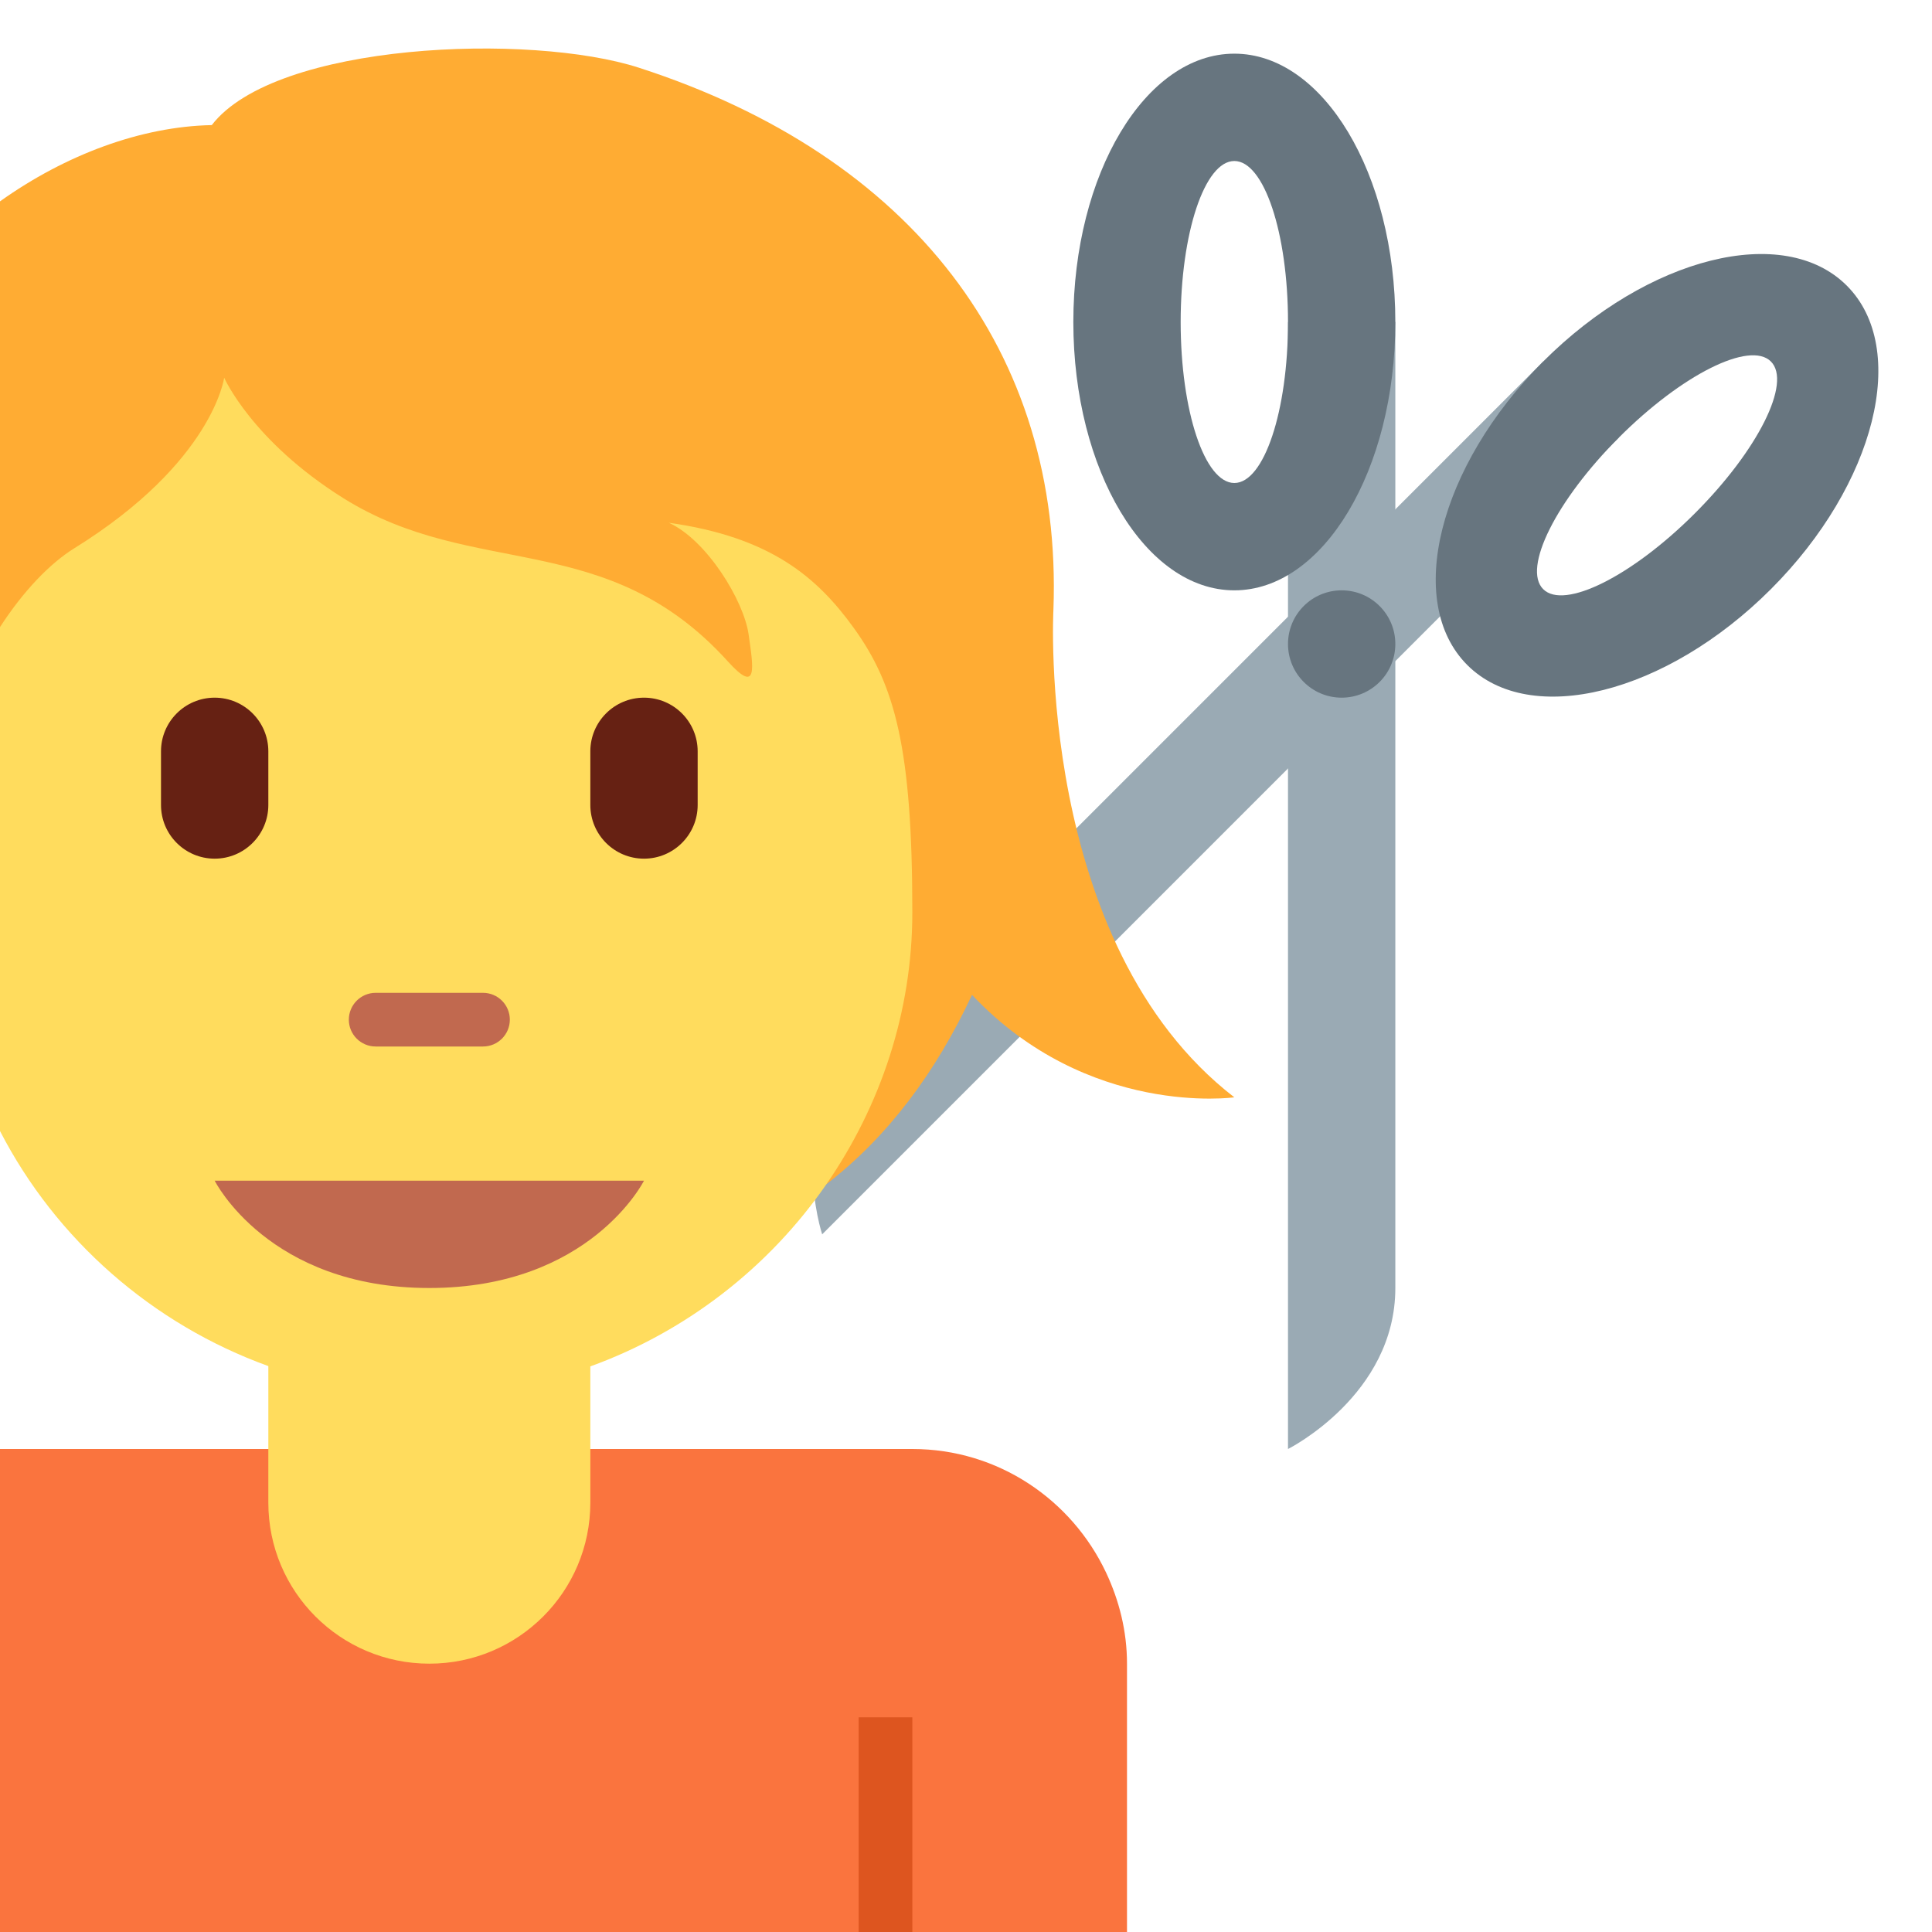
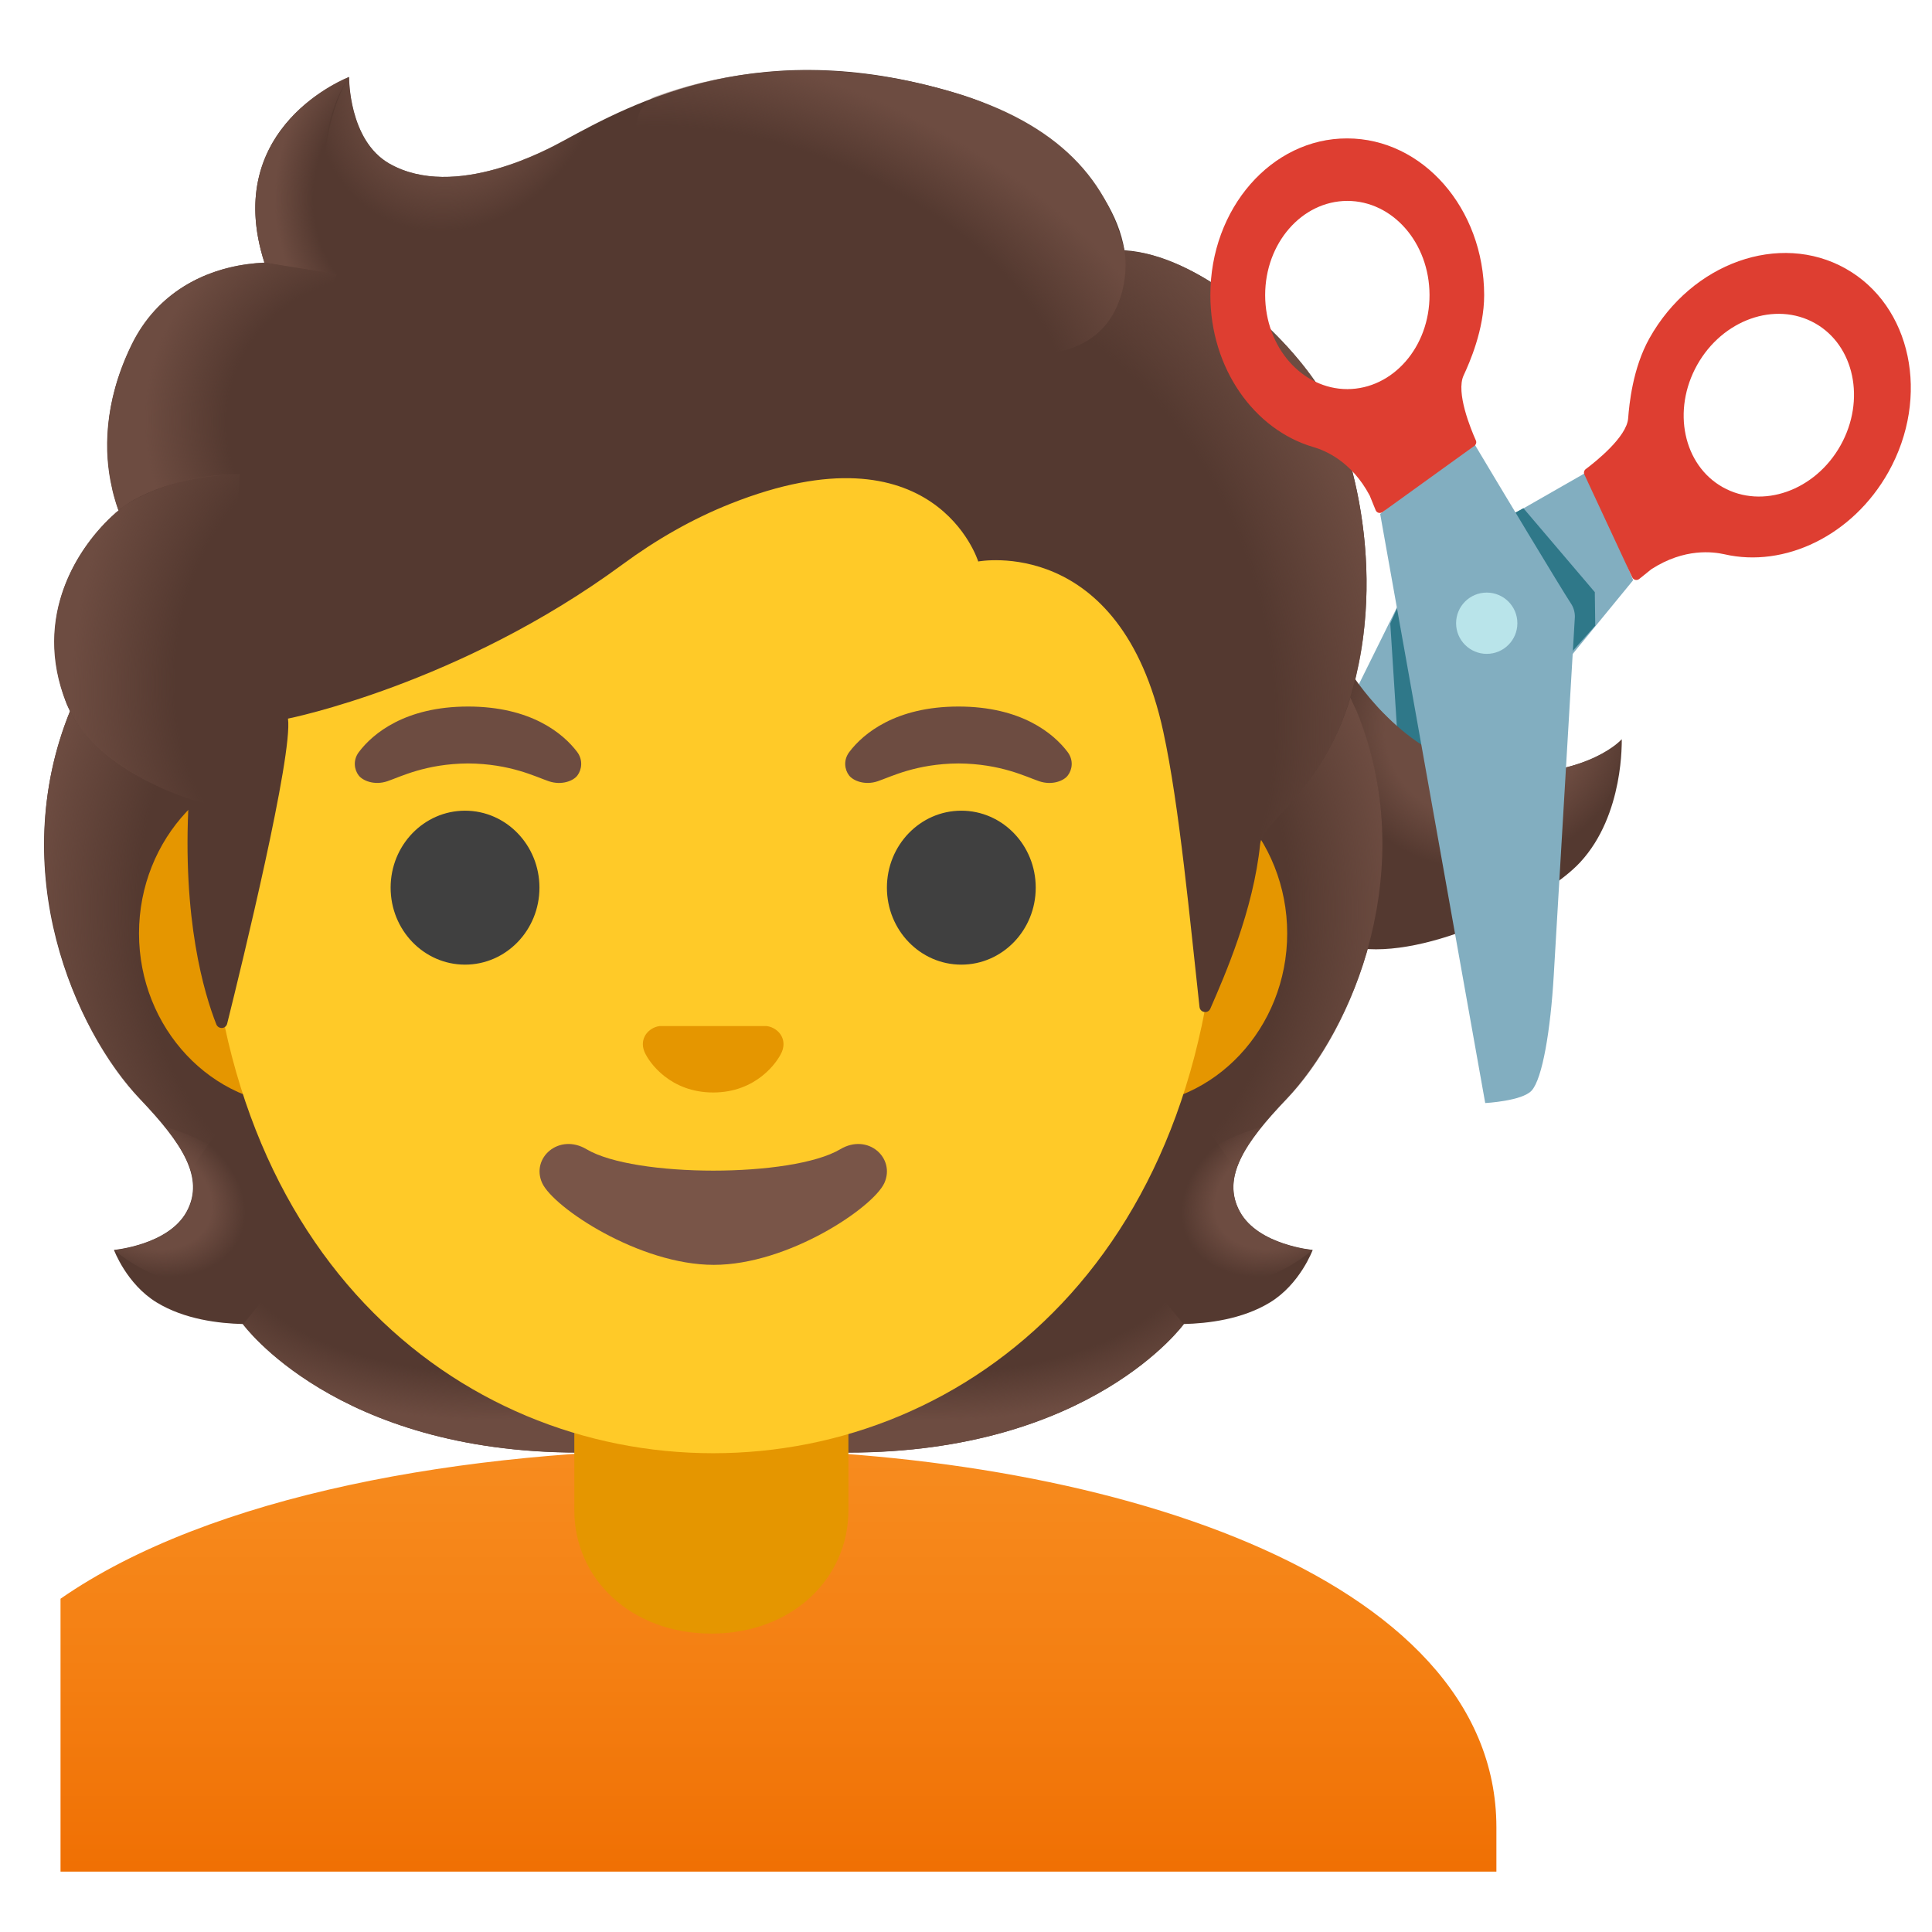
- <svg xmlns="http://www.w3.org/2000/svg" viewBox="0 0 36 36">
-   <path fill="#9AAAB4" d="M30.169 8.15L15.32 23s-.707-2.121.707-3.535L28.755 6.736l1.414 1.414z" />
-   <path fill="#67757F" d="M28.755 6.736c-1.952 1.953-2.586 4.484-1.414 5.656s3.705.539 5.657-1.414c1.952-1.952 2.586-4.484 1.414-5.656-1.172-1.172-3.704-.539-5.657 1.414zm1.414 1.414c1.172-1.172 2.438-1.805 2.829-1.414.392.391-.243 1.656-1.415 2.828-1.171 1.172-2.437 1.805-2.828 1.414-.391-.39.243-1.656 1.414-2.828z" />
-   <path fill="#FFAC33" d="M19.629 11.361c.178-4.812-2.645-8.456-7.723-10.099-2.02-.654-6.772-.475-7.96 1.069C2.632 2.357 1.224 2.88 0 3.752V12l15.399 10.066c1.147-.887 2.038-2.083 2.713-3.528C20.273 20.831 23 20.447 23 20.447c-3.709-2.863-3.371-9.086-3.371-9.086z" />
-   <path fill="#FA743E" d="M20.61 29.303C19.97 27.946 18.6 27 17 27H0v9h21v-5c0-.609-.147-1.18-.39-1.697z" />
-   <path fill="#DD551F" d="M16 32h1v4h-1z" />
-   <path fill="#FFDC5D" d="M15.909 11.701c-.677-.938-1.544-1.693-3.445-1.96.713.327 1.396 1.455 1.485 2.079.089.624.178 1.129-.386.505C11.302 9.826 8.84 10.81 6.4 9.284 4.695 8.217 4.177 7.038 4.177 7.038s-.208 1.574-2.792 3.178c-.452.28-.947.792-1.385 1.469v9.39c1.042 2.02 2.834 3.598 5 4.38V28c0 1.657 1.343 3 3 3s3-1.343 3-3v-2.539c1.795-.651 3.333-1.852 4.399-3.395C16.406 20.608 17 18.857 17 17c0-3.041-.318-4.229-1.091-5.299z" />
-   <path fill="#C1694F" d="M12 22H4s1 2 4 2 4-2 4-2zm-3-2.5H7c-.276 0-.5-.224-.5-.5s.224-.5.5-.5h2c.276 0 .5.224.5.5s-.224.5-.5.5z" />
-   <path fill="#662113" d="M4 16c-.552 0-1-.448-1-1v-1c0-.552.448-1 1-1s1 .448 1 1v1c0 .552-.448 1-1 1zm8 0c-.552 0-1-.448-1-1v-1c0-.552.448-1 1-1s1 .448 1 1v1c0 .552-.448 1-1 1z" />
-   <path fill="#9AAAB4" d="M24 6v21s2-1 2-3V6h-2z" />
-   <circle fill="#67757F" cx="25" cy="12" r="1" />
-   <path fill="#67757F" d="M23 1c-1.657 0-3 2.239-3 5s1.343 5 3 5 3-2.239 3-5-1.343-5-3-5zm0 8c-.553 0-1-1.343-1-3s.447-3 1-3 1 1.343 1 3-.447 3-1 3z" />
+ <svg xmlns="http://www.w3.org/2000/svg" version="1.1" id="Layer_1" x="0px" y="0px" viewBox="0 0 128 128" style="enable-background:new 0 0 128 128;" xml:space="preserve">
+   <g>
+     <g>
+       <g>
+         <path style="fill:#82AEC0;" d="M82.86,69.35l25.34-30.91l-2.95-7.23c-3.14,1.8-9.96,5.71-10.99,6.24     c-0.27,0.14-0.49,0.36-0.64,0.63c0,0-10.12,20.43-11.57,23.42c-1.58,3.25-1.72,4.6-1.47,5.64C80.8,68.05,82.86,69.35,82.86,69.35     z" />
+       </g>
+     </g>
+     <path style="fill:#DE3E31;" d="M122.27,17.79c-4.37-2.45-10.19-0.38-12.99,4.62c-1.12,2-1.34,4.4-1.41,5.3   c-0.09,1.24-2.16,2.88-2.81,3.37c-0.11,0.08-0.15,0.24-0.09,0.36l3.17,6.81c0.08,0.18,0.31,0.23,0.46,0.11l0.81-0.65   c2.2-1.42,4.1-1.15,4.83-0.99c3.98,0.92,8.5-1.22,10.87-5.44C127.91,26.28,126.64,20.24,122.27,17.79z M114.14,32.28   c-2.62-1.47-3.38-5.1-1.7-8.1s5.17-4.24,7.8-2.77c2.62,1.47,3.38,5.1,1.7,8.1S116.76,33.75,114.14,32.28z" />
+     <circle style="fill:#B9E4EA;" cx="98.5" cy="41.31" r="2.03" />
+     <circle style="fill:#B9E4EA;" cx="98.5" cy="41.31" r="2.03" />
+   </g>
+   <path style="fill:#2F7889;" d="M94.94,39.29c-0.02,0.05-2.34,0.92-2.34,0.92l-0.49,1.1l0.54,8.47l2.92,1.05L94.94,39.29z" />
+   <polygon style="fill:#2F7889;" points="99.75,34.31 100.93,33.67 105.66,39.23 105.69,41.45 101.98,45.61 " />
+   <g id="hairGroup_11_">
+     <path id="hair_17_" style="fill:#543930;" d="M104.68,57.14c-2.33,2.51-10.15,6.48-14.93,5.64l-4.46-13.52l4.32-4.52   c0,0,4.28,6.71,10.08,6.62c5.8-0.1,7.75-2.38,7.75-2.38S107.63,53.97,104.68,57.14z" />
+     <radialGradient id="SVGID_1_" cx="-254.076" cy="159.981" r="7.454" gradientTransform="matrix(-0.427 1.2847 -1.2947 -0.3273 197.1228 426.4656)" gradientUnits="userSpaceOnUse">
+       <stop offset="0.663" style="stop-color:#6D4C41" />
+       <stop offset="1" style="stop-color:#6D4C41;stop-opacity:0" />
+     </radialGradient>
+     <path style="fill:url(#SVGID_1_);" d="M98.08,58.28c-14.84,0.72-8.69-13.87-8.69-13.87s3.26,5.4,8.28,6.41   c6.83,1.37,9.79-1.84,9.79-1.84S107.25,58.05,98.08,58.28z" />
+     <path id="hair_16_" style="fill:#543930;" d="M82.15,80.28c-1.25-2.27,0.34-4.58,3.06-7.44c4.31-4.54,9-15.07,4.64-25.76   c0.03-0.06-0.86-1.86-0.83-1.92l-1.79-0.09c-0.57-0.08-20.26-0.12-39.97-0.12s-39.4,0.04-39.97,0.12c0,0-2.65,1.95-2.63,2.01   C0.3,57.77,4.99,68.3,9.3,72.84c2.71,2.86,4.3,5.17,3.06,7.44c-1.21,2.21-4.81,2.53-4.81,2.53s0.83,2.26,2.83,3.48   c1.85,1.13,4.13,1.39,5.7,1.43c0,0,6.15,8.51,22.23,8.51l8.95,0l8.95,0c16.08,0,22.23-8.51,22.23-8.51c1.57-0.04,3.85-0.3,5.7-1.43   c2-1.22,2.83-3.48,2.83-3.48S83.36,82.49,82.15,80.28z" />
+     <g id="hairHighlights_11_">
+       <radialGradient id="SVGID_2_" cx="116.388" cy="44.379" r="23.419" gradientTransform="matrix(1 0 0 0.4912 -54.5551 60.7855)" gradientUnits="userSpaceOnUse">
+         <stop offset="0.728" style="stop-color:#6D4C41;stop-opacity:0" />
+         <stop offset="1" style="stop-color:#6D4C41" />
+       </radialGradient>
+       <path style="fill:url(#SVGID_2_);" d="M47.24,96.23v-9.44l28.57-2.26l2.6,3.2c0,0-6.15,8.51-22.23,8.51L47.24,96.23z" />
+       <radialGradient id="SVGID_3_" cx="94.805" cy="51.689" r="6.921" gradientTransform="matrix(-0.9057 0.4238 -0.3144 -0.6719 187.0178 73.6514)" gradientUnits="userSpaceOnUse">
+         <stop offset="0.663" style="stop-color:#6D4C41" />
+         <stop offset="1" style="stop-color:#6D4C41;stop-opacity:0" />
+       </radialGradient>
+       <path style="fill:url(#SVGID_3_);" d="M78.35,83.6c-4.28-6.5,5.21-8.93,5.21-8.93s0.01,0.01,0.01,0.01    c-1.65,2.05-2.4,3.84-1.43,5.61c1.21,2.21,4.81,2.53,4.81,2.53S82.04,87.17,78.35,83.6z" />
+       <radialGradient id="SVGID_4_" cx="113.331" cy="68.369" r="30.399" gradientTransform="matrix(-0.0746 -0.9972 0.8311 -0.0622 18.5985 176.7923)" gradientUnits="userSpaceOnUse">
+         <stop offset="0.725" style="stop-color:#6D4C41;stop-opacity:0" />
+         <stop offset="1" style="stop-color:#6D4C41" />
+       </radialGradient>
+       <path style="fill:url(#SVGID_4_);" d="M89.87,47.08c4.25,10.35-0.22,21.01-4.41,25.51c-0.57,0.62-3.01,3.01-3.57,4.92    c0,0-9.54-13.31-12.39-21.13c-0.57-1.58-1.1-3.2-1.17-4.88c-0.05-1.26,0.14-2.76,0.87-3.83c0.89-1.31,20.16-1.7,20.16-1.7    C89.36,45.99,89.87,47.08,89.87,47.08z" />
+       <radialGradient id="SVGID_5_" cx="29.483" cy="70.762" r="30.399" gradientTransform="matrix(0.0746 -0.9972 -0.8311 -0.0622 84.1694 93.3268)" gradientUnits="userSpaceOnUse">
+         <stop offset="0.725" style="stop-color:#6D4C41;stop-opacity:0" />
+         <stop offset="1" style="stop-color:#6D4C41" />
+       </radialGradient>
+       <path style="fill:url(#SVGID_5_);" d="M4.65,47.08C0.41,57.44,4.88,68.09,9.06,72.59c0.57,0.62,3.01,3.01,3.57,4.92    c0,0,9.54-13.31,12.39-21.13c0.58-1.58,1.1-3.2,1.17-4.88c0.05-1.26-0.14-2.76-0.87-3.83c-0.89-1.31-1.93-0.96-3.44-0.96    c-2.88,0-15.49-0.74-16.47-0.74C5.42,45.99,4.65,47.08,4.65,47.08z" />
+       <radialGradient id="SVGID_6_" cx="34.689" cy="44.379" r="23.419" gradientTransform="matrix(-1 0 0 0.4912 67.3783 60.7855)" gradientUnits="userSpaceOnUse">
+         <stop offset="0.728" style="stop-color:#6D4C41;stop-opacity:0" />
+         <stop offset="1" style="stop-color:#6D4C41" />
+       </radialGradient>
+       <path style="fill:url(#SVGID_6_);" d="M47.28,96.23v-9.44l-28.57-2.26l-2.6,3.2c0,0,6.15,8.51,22.23,8.51L47.28,96.23z" />
+       <radialGradient id="SVGID_7_" cx="9.294" cy="50.547" r="6.921" gradientTransform="matrix(0.9057 0.4238 0.3144 -0.6719 -14.6857 109.1245)" gradientUnits="userSpaceOnUse">
+         <stop offset="0.663" style="stop-color:#6D4C41" />
+         <stop offset="1" style="stop-color:#6D4C41;stop-opacity:0" />
+       </radialGradient>
+       <path style="fill:url(#SVGID_7_);" d="M16.17,83.6c4.28-6.5-5.21-8.93-5.21-8.93s-0.01,0.01-0.01,0.01    c1.65,2.05,2.4,3.84,1.43,5.61c-1.21,2.21-4.81,2.53-4.81,2.53S12.48,87.17,16.17,83.6z" />
+     </g>
+   </g>
+   <g id="shirt_5_">
+     <linearGradient id="SVGID_8_" gradientUnits="userSpaceOnUse" x1="51.567" y1="34.482" x2="51.567" y2="2.805" gradientTransform="matrix(1 0 0 -1 0 130)">
+       <stop offset="0" style="stop-color:#F78C1F" />
+       <stop offset="0.482" style="stop-color:#F47F12" />
+       <stop offset="1" style="stop-color:#EF6C00" />
+     </linearGradient>
+     <path style="fill:url(#SVGID_8_);" d="M47.27,96c-0.04,0-0.09,0-0.13,0c-16.4,0.02-33.22,3.04-43.13,9.92v1.94v1.84V124h92.13h1.5   h1.5v-2.94C99.13,104.3,72.87,96,47.27,96z" />
+   </g>
+   <path id="neck" style="fill:#E59600;" d="M38.05,90.08v9.98c0,4.51,3.72,8.17,9.08,8.17s9.08-3.66,9.08-8.17v-9.98L38.05,90.08z" />
+   <path id="ears" style="fill:#E59600;" d="M74.58,50.43H19.92c-5.89,0-10.71,5.14-10.71,11.41s4.82,11.41,10.71,11.41h54.65  c5.89,0,10.71-5.14,10.71-11.41S80.47,50.43,74.58,50.43z" />
+   <path id="head_5_" style="fill:#FFCA28;" d="M47.25,11.07L47.25,11.07L47.25,11.07c-17.4,0-33.52,18.61-33.52,45.4  c0,26.64,16.61,39.81,33.52,39.81S80.77,83.1,80.77,56.46C80.77,29.68,64.65,11.07,47.25,11.07z" />
+   <path id="mouth_5_" style="fill:#795548;" d="M55.67,76.14c-3.19,1.89-13.63,1.89-16.81,0c-1.83-1.09-3.7,0.58-2.94,2.24  c0.75,1.63,6.44,5.42,11.37,5.42s10.55-3.79,11.3-5.42C59.34,76.72,57.5,75.05,55.67,76.14z" />
+   <path id="nose_5_" style="fill:#E59600;" d="M51.11,68.06c-0.11-0.04-0.21-0.07-0.32-0.08h-7.08c-0.11,0.01-0.22,0.04-0.32,0.08  c-0.64,0.26-0.99,0.92-0.69,1.63c0.3,0.71,1.71,2.69,4.55,2.69s4.25-1.99,4.55-2.69C52.1,68.98,51.75,68.32,51.11,68.06z" />
+   <g id="eyes_5_">
+     <ellipse style="fill:#404040;" cx="30.81" cy="58.81" rx="4.93" ry="5.1" />
+     <ellipse style="fill:#404040;" cx="63.69" cy="58.81" rx="4.93" ry="5.1" />
+   </g>
+   <g id="eyebrows_5_">
+     <path style="fill:#6D4C41;" d="M38.24,49.82c-0.93-1.23-3.07-3.01-7.23-3.01s-6.31,1.79-7.23,3.01c-0.41,0.54-0.31,1.17-0.02,1.55   c0.26,0.35,1.04,0.68,1.9,0.39c0.86-0.29,2.54-1.16,5.35-1.18c2.81,0.02,4.49,0.89,5.35,1.18c0.86,0.29,1.64-0.03,1.9-0.39   C38.54,50.99,38.64,50.36,38.24,49.82z" />
+     <path style="fill:#6D4C41;" d="M70.73,49.82c-0.93-1.23-3.07-3.01-7.23-3.01s-6.31,1.79-7.23,3.01c-0.41,0.54-0.31,1.17-0.02,1.55   c0.26,0.35,1.04,0.68,1.9,0.39s2.54-1.16,5.35-1.18c2.81,0.02,4.49,0.89,5.35,1.18c0.86,0.29,1.64-0.03,1.9-0.39   C71.04,50.99,71.14,50.36,70.73,49.82z" />
+   </g>
+   <g id="hairGroup_10_">
+     <path id="hair_15_" style="fill:#543930;" d="M87.32,25.55c-2.44-3.69-7.91-8.64-12.82-8.97c-0.79-4.72-5.84-8.72-10.73-10.27   C50.54,2.12,41.93,6.81,37.31,9.34c-0.96,0.52-7.17,3.97-11.51,1.5c-2.72-1.55-2.67-5.74-2.67-5.74s-8.52,3.25-5.61,12.3   c-2.93,0.12-6.77,1.36-8.8,5.47c-2.42,4.9-1.56,8.99-0.86,10.95c-2.52,2.14-5.69,6.69-3.52,12.6c1.64,4.45,8.17,6.5,8.17,6.5   c-0.46,8.01,1.03,12.94,1.82,14.94c0.14,0.35,0.63,0.32,0.72-0.04c0.99-3.97,4.36-17.8,4.03-20.21c0,0,11.34-2.25,22.17-10.22   c2.2-1.62,4.59-3,7.13-4.01c13.59-5.41,16.43,3.82,16.43,3.82s9.42-1.81,12.26,11.27c1.07,4.9,1.79,12.75,2.4,18.24   c0.04,0.39,0.57,0.47,0.72,0.11c0.95-2.18,2.85-6.5,3.3-10.91c0.16-1.55,4.34-3.6,6.14-10.26C92.04,36.75,89.09,28.22,87.32,25.55z   " />
+     <g id="hairHighlights_10_">
+       <radialGradient id="SVGID_9_" cx="65.01" cy="84.644" r="35.633" gradientTransform="matrix(0.3076 0.9515 0.706 -0.2282 -14.4879 0.9455)" gradientUnits="userSpaceOnUse">
+         <stop offset="0.699" style="stop-color:#6D4C41;stop-opacity:0" />
+         <stop offset="1" style="stop-color:#6D4C41" />
+       </radialGradient>
+       <path style="fill:url(#SVGID_9_);" d="M83.47,55.94c0.16-1.55,4.34-3.6,6.14-10.26c0.19-0.71,0.35-1.43,0.5-2.15    c1.46-8.09-1.16-15.52-2.79-17.98c-2.26-3.41-7.1-7.89-11.69-8.81c-0.4-0.05-0.79-0.1-1.16-0.12c0,0,0.33,2.15-0.54,3.86    c-1.12,2.22-3.41,2.75-3.41,2.75C82.49,35.2,81.64,45.22,83.47,55.94z" />
+       <radialGradient id="SVGID_10_" cx="30.176" cy="124.71" r="9.343" gradientTransform="matrix(0.8813 0.4726 0.5603 -1.045 -65.9385 120.6962)" gradientUnits="userSpaceOnUse">
+         <stop offset="0.58" style="stop-color:#6D4C41" />
+         <stop offset="1" style="stop-color:#6D4C41;stop-opacity:0" />
+       </radialGradient>
+       <path style="fill:url(#SVGID_10_);" d="M40.2,7.83c-1.1,0.53-2.06,1.06-2.9,1.51c-0.96,0.52-7.17,3.97-11.51,1.5    c-2.67-1.52-2.67-5.58-2.67-5.72c-1.23,1.57-4.95,12.78,5.93,13.53c4.69,0.32,7.58-3.77,9.3-7.23    C38.97,10.15,39.94,8.32,40.2,7.83z" />
+       <radialGradient id="SVGID_11_" cx="169.345" cy="48.102" r="28.721" gradientTransform="matrix(-0.9378 -0.3944 -0.2182 0.5285 220.7185 62.9707)" gradientUnits="userSpaceOnUse">
+         <stop offset="0.699" style="stop-color:#6D4C41;stop-opacity:0" />
+         <stop offset="1" style="stop-color:#6D4C41" />
+       </radialGradient>
+       <path style="fill:url(#SVGID_11_);" d="M62.41,5.9c7.32,1.98,10.89,5.71,12.08,10.68c0.35,1.46,0.77,15.08-25.23-0.4    c-9.67-5.76-7.03-9.36-5.9-9.77C47.78,4.82,54.21,3.68,62.41,5.9z" />
+       <radialGradient id="SVGID_12_" cx="26.779" cy="116.659" r="8.575" gradientTransform="matrix(1 0 0 -1.2233 0 155.8677)" gradientUnits="userSpaceOnUse">
+         <stop offset="0.702" style="stop-color:#6D4C41;stop-opacity:0" />
+         <stop offset="1" style="stop-color:#6D4C41" />
+       </radialGradient>
+       <path style="fill:url(#SVGID_12_);" d="M23.09,5.11c-0.01,0.01-0.03,0.01-0.06,0.03c0,0,0,0,0,0c-0.93,0.39-8.24,3.78-5.51,12.26    l7.78,1.25C18.41,11.66,23.12,5.1,23.12,5.1S23.1,5.11,23.09,5.11z" />
+       <radialGradient id="SVGID_13_" cx="27.825" cy="99.95" r="16.083" gradientTransform="matrix(-0.9657 -0.2598 -0.2432 0.9037 76.7769 -54.8)" gradientUnits="userSpaceOnUse">
+         <stop offset="0.66" style="stop-color:#6D4C41;stop-opacity:0" />
+         <stop offset="1" style="stop-color:#6D4C41" />
+       </radialGradient>
+       <path style="fill:url(#SVGID_13_);" d="M22.32,18.17l-4.81-0.77c-0.19,0-0.83,0.06-1.18,0.11c-2.71,0.38-5.9,1.78-7.63,5.36    c-1.86,3.86-1.81,7.17-1.3,9.38c0.14,0.74,0.45,1.58,0.45,1.58s2.38-2.26,8.05-2.41L22.32,18.17z" />
+       <radialGradient id="SVGID_14_" cx="21.657" cy="85.782" r="16.886" gradientTransform="matrix(0.9907 0.1363 0.1915 -1.3921 -16.0967 160.2911)" gradientUnits="userSpaceOnUse">
+         <stop offset="0.598" style="stop-color:#6D4C41;stop-opacity:0" />
+         <stop offset="1" style="stop-color:#6D4C41" />
+       </radialGradient>
+       <path style="fill:url(#SVGID_14_);" d="M7.62,34.01c-2.37,2.1-5.56,6.79-3.21,12.61c1.78,4.39,8.09,6.29,8.09,6.29    c0,0.02,1.26,0.4,1.91,0.4l1.48-21.9c-3.03,0-5.94,0.91-7.82,2.22C8.1,33.67,7.61,33.98,7.62,34.01z" />
+     </g>
+   </g>
+   <g>
+     <g>
+       <g>
+         <g>
+           <path style="fill:#82AEC0;" d="M98.4,73.08l-6.96-39.03l6.03-4.99c1.82,3.05,5.97,9.96,6.62,10.94      c0.17,0.26,0.25,0.56,0.25,0.86c0,0-1.21,20.45-1.4,23.76c-0.21,3.61-0.75,6.86-1.47,7.64C100.83,72.95,98.4,73.08,98.4,73.08z" />
+         </g>
+       </g>
+       <circle style="fill:#B9E4EA;" cx="98.5" cy="41.29" r="2.03" />
+       <path style="fill:#DE3E31;" d="M80.19,19.56c0,4.85,2.91,8.92,6.83,10.06c0.72,0.21,2.51,0.91,3.73,3.22l0.39,0.96    c0.07,0.18,0.29,0.24,0.45,0.13l6.09-4.39c0.11-0.08,0.16-0.23,0.1-0.36c-0.33-0.74-1.34-3.18-0.81-4.31    c0.38-0.82,1.36-3.02,1.36-5.32c-0.01-5.74-4.07-10.38-9.08-10.38C84.24,9.16,80.18,13.82,80.19,19.56z M83.82,19.55    c0-3.44,2.43-6.23,5.44-6.24c3.01,0,5.44,2.78,5.45,6.23s-2.43,6.23-5.44,6.24C86.26,25.78,83.82,23,83.82,19.55z" />
+     </g>
+   </g>
</svg>
